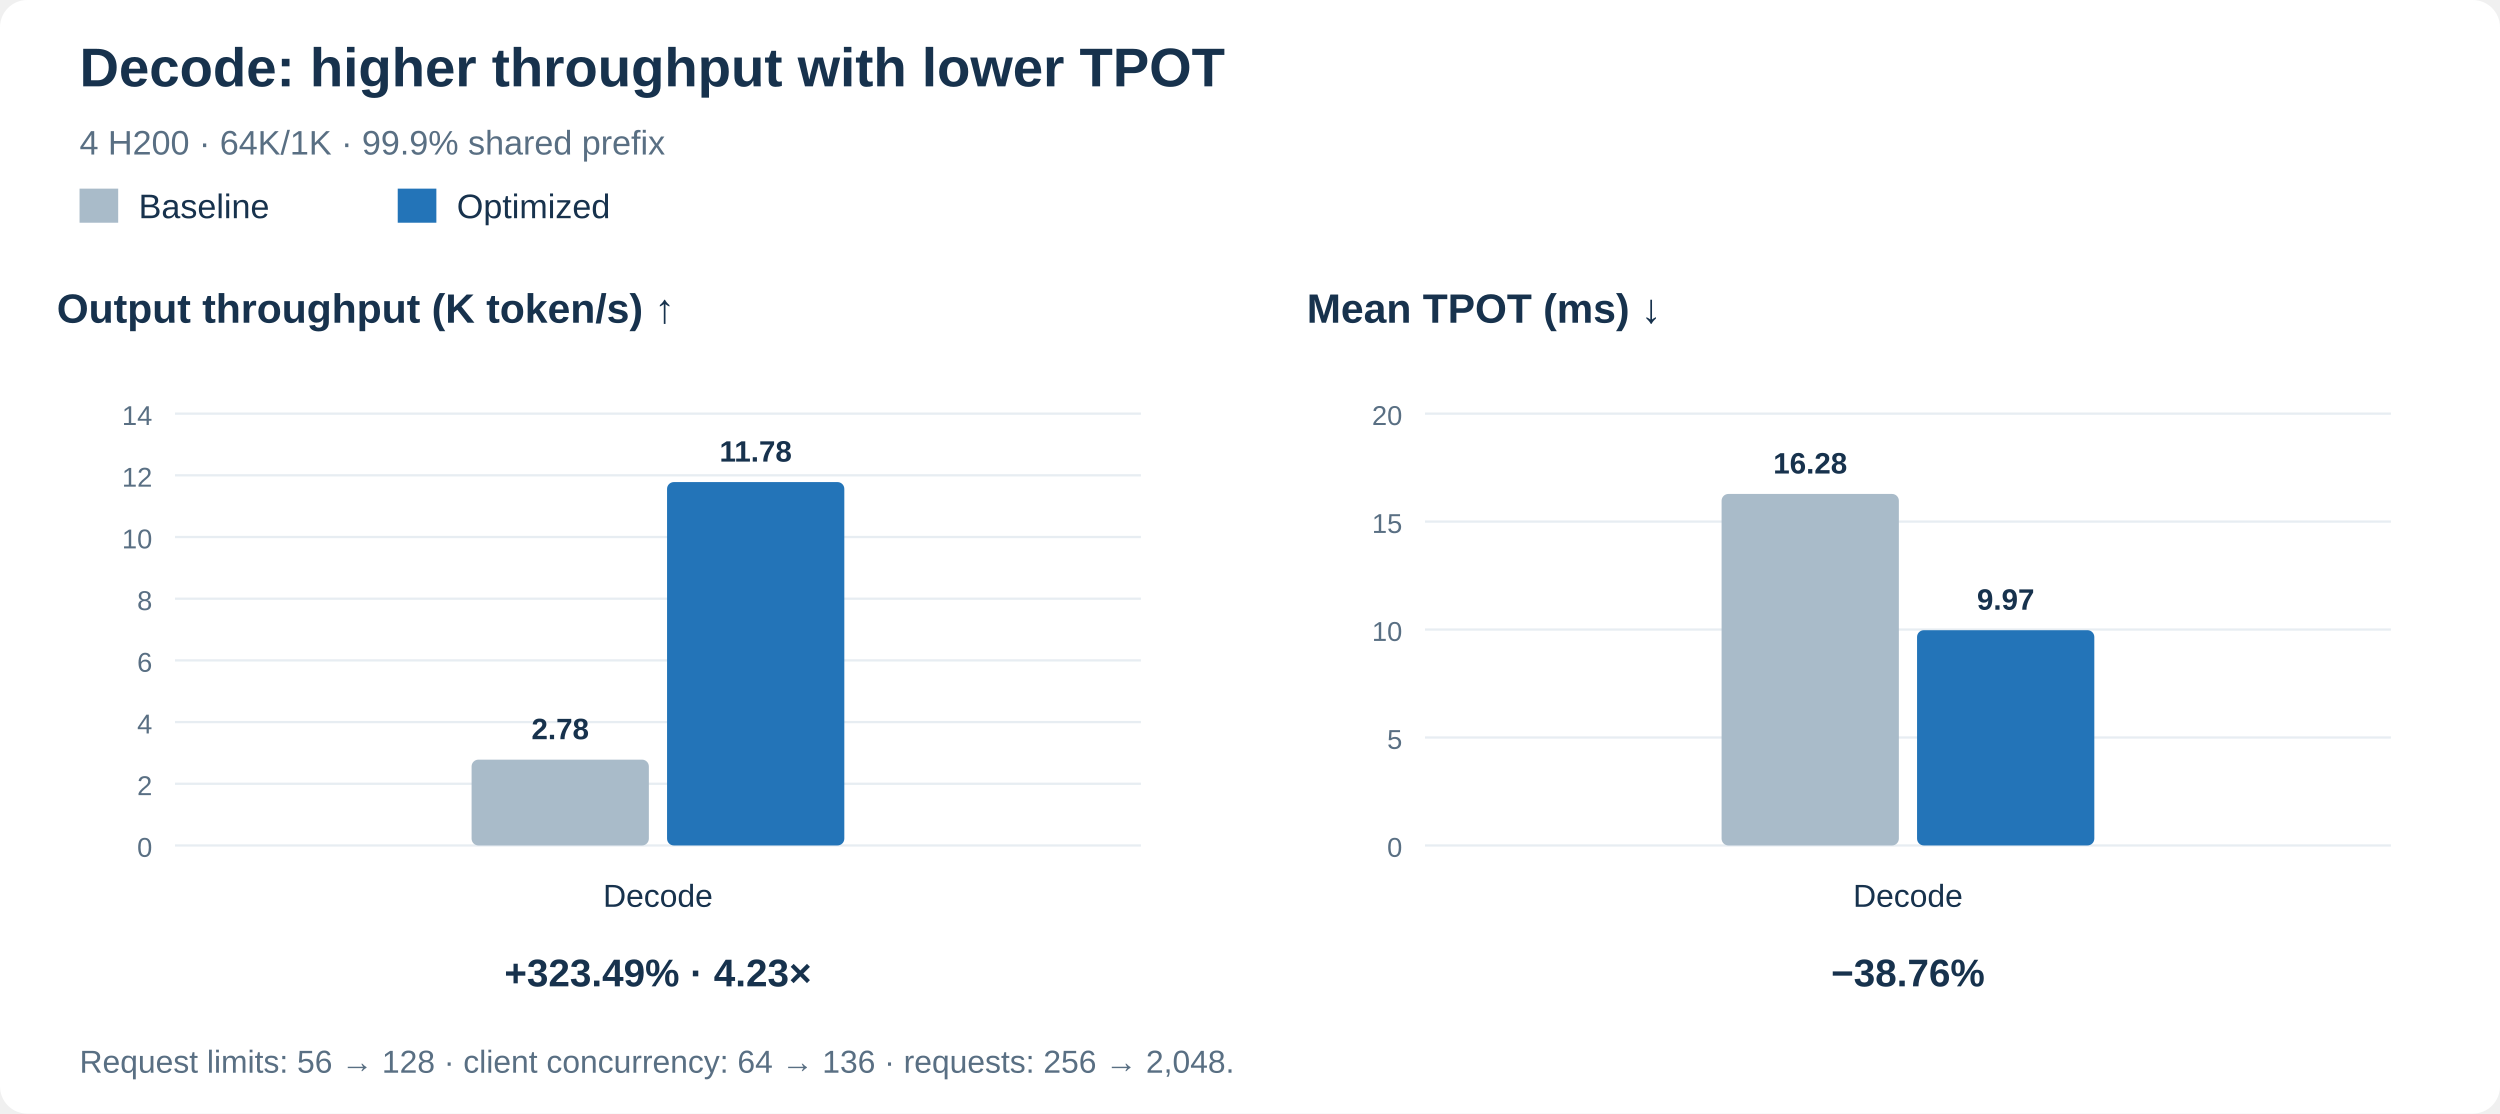
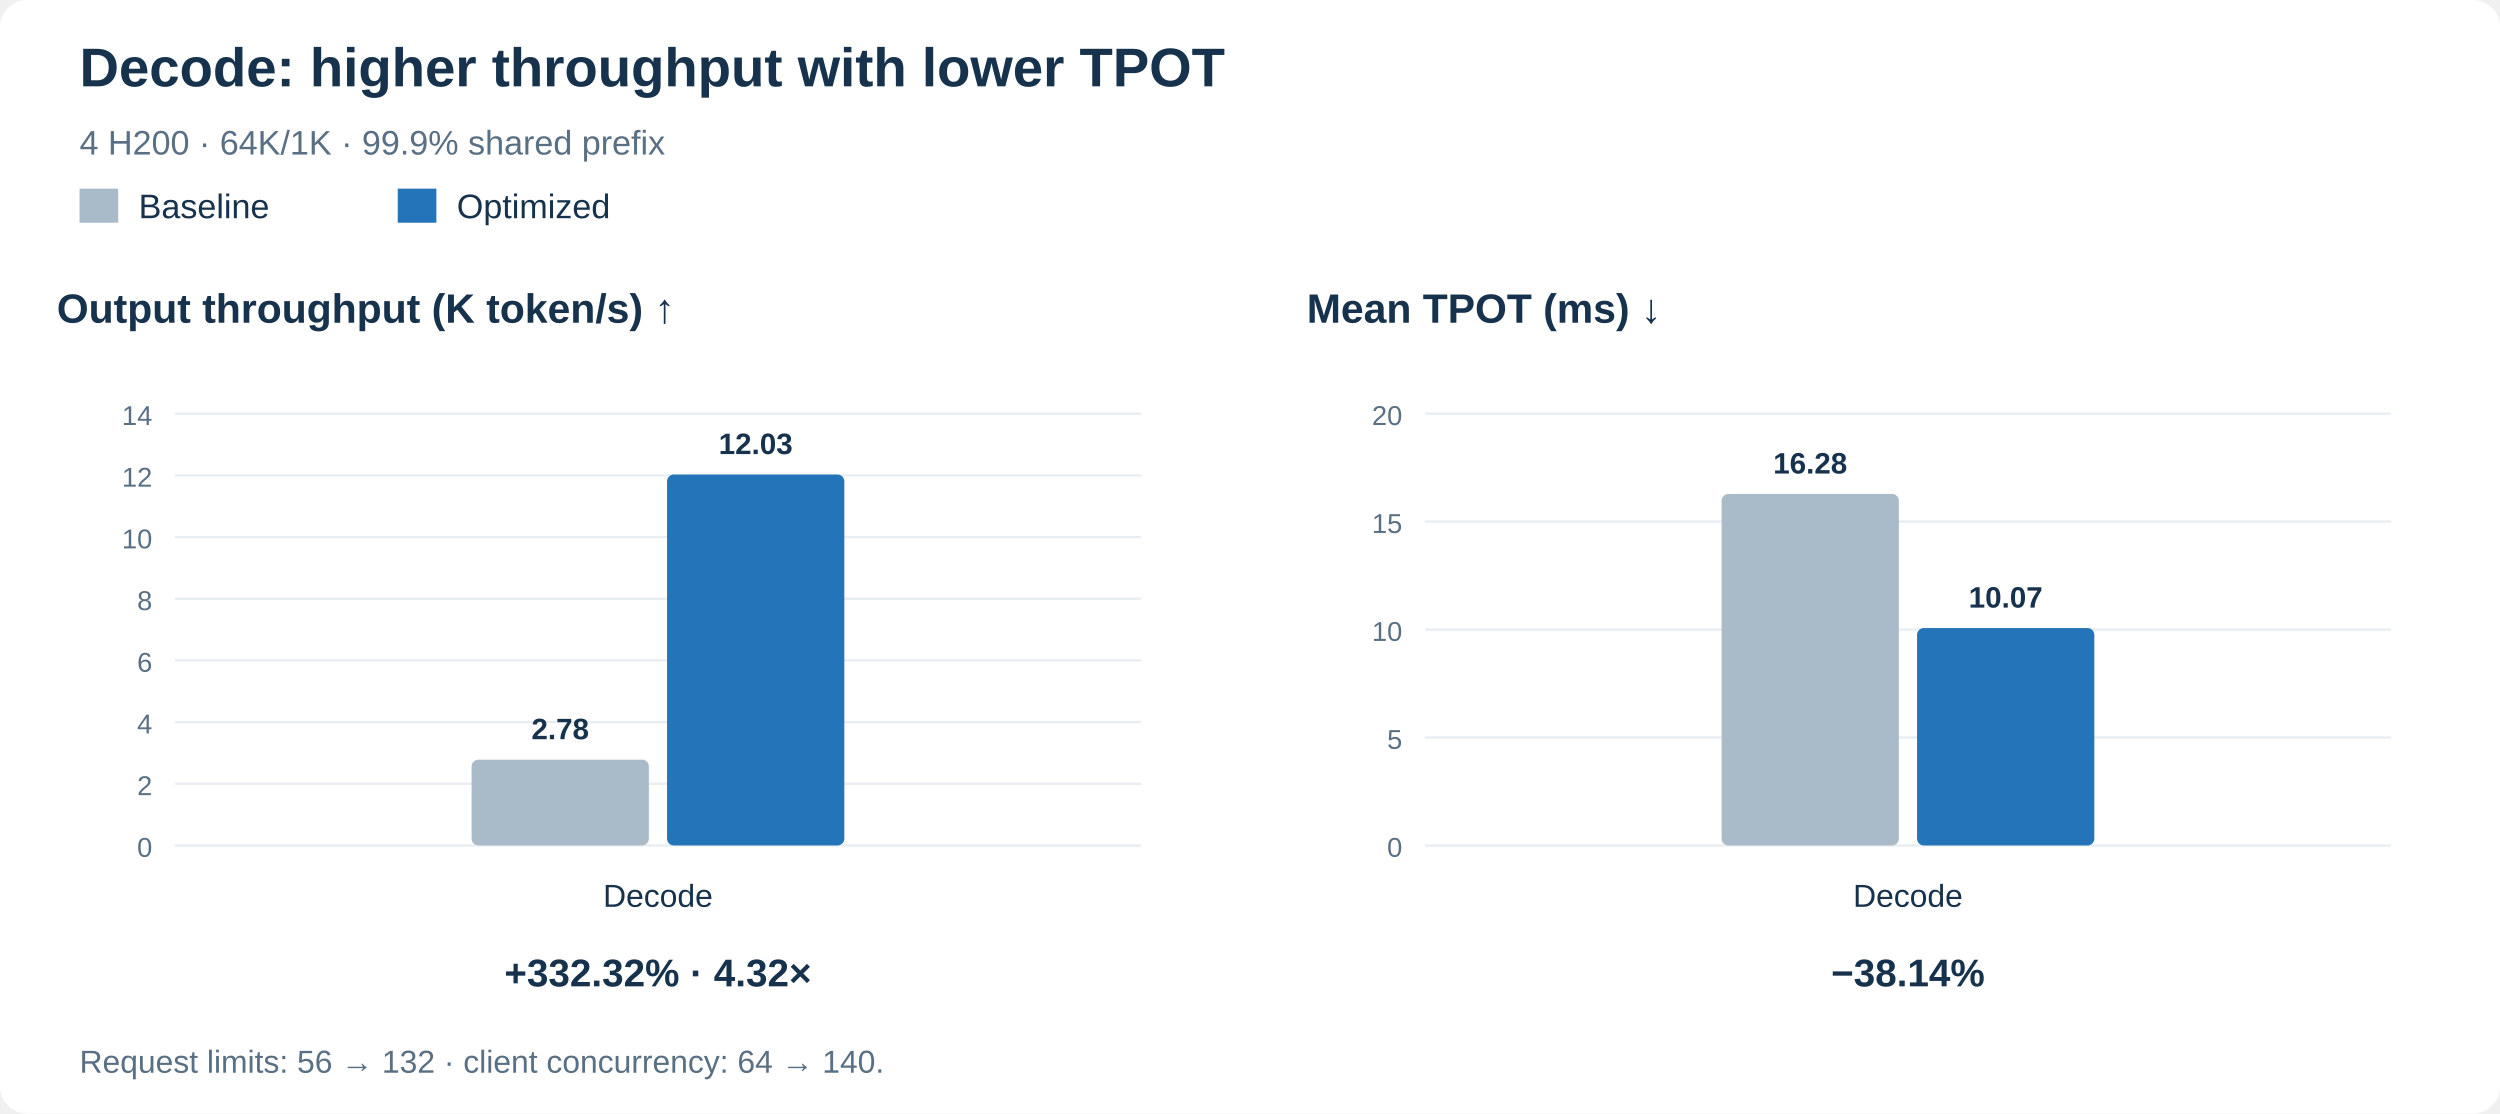
<svg xmlns="http://www.w3.org/2000/svg" width="1100" height="490" viewBox="0 0 1100 490" role="img" aria-labelledby="title desc">
  <style>text{font-family:Arial,Helvetica,sans-serif}</style>
  <rect width="1100" height="490" fill="white" rx="12" />
  <text x="35" y="38" font-size="24" font-weight="bold" text-anchor="start" fill="#17324d">Decode: higher throughput with lower TPOT</text>
  <text x="35" y="68" font-size="15" font-weight="normal" text-anchor="start" fill="#596f83">4 H200 · 64K/1K · 99.9% shared prefix</text>
  <rect x="35" y="83" width="17" height="15" fill="#a9bbc9" />
  <text x="61" y="96" font-size="15" font-weight="normal" text-anchor="start" fill="#17324d">Baseline</text>
  <rect x="175" y="83" width="17" height="15" fill="#2374b8" />
  <text x="201" y="96" font-size="15" font-weight="normal" text-anchor="start" fill="#17324d">Optimized</text>
  <text x="25" y="142" font-size="18" font-weight="bold" text-anchor="start" fill="#17324d">Output throughput (K token/s) ↑</text>
  <line x1="77" x2="502" y1="372.0" y2="372.0" stroke="#e7edf2" />
  <text x="67" y="377.0" font-size="12" font-weight="normal" text-anchor="end" fill="#596f83">0</text>
  <line x1="77" x2="502" y1="344.857" y2="344.857" stroke="#e7edf2" />
  <text x="67" y="349.857" font-size="12" font-weight="normal" text-anchor="end" fill="#596f83">2</text>
  <line x1="77" x2="502" y1="317.714" y2="317.714" stroke="#e7edf2" />
  <text x="67" y="322.714" font-size="12" font-weight="normal" text-anchor="end" fill="#596f83">4</text>
  <line x1="77" x2="502" y1="290.571" y2="290.571" stroke="#e7edf2" />
  <text x="67" y="295.571" font-size="12" font-weight="normal" text-anchor="end" fill="#596f83">6</text>
  <line x1="77" x2="502" y1="263.429" y2="263.429" stroke="#e7edf2" />
  <text x="67" y="268.429" font-size="12" font-weight="normal" text-anchor="end" fill="#596f83">8</text>
  <line x1="77" x2="502" y1="236.286" y2="236.286" stroke="#e7edf2" />
  <text x="67" y="241.286" font-size="12" font-weight="normal" text-anchor="end" fill="#596f83">10</text>
  <line x1="77" x2="502" y1="209.143" y2="209.143" stroke="#e7edf2" />
  <text x="67" y="214.143" font-size="12" font-weight="normal" text-anchor="end" fill="#596f83">12</text>
  <line x1="77" x2="502" y1="182.0" y2="182.0" stroke="#e7edf2" />
  <text x="67" y="187.0" font-size="12" font-weight="normal" text-anchor="end" fill="#596f83">14</text>
  <rect x="207.5" y="334.246" width="78" height="37.754" fill="#a9bbc9" rx="3" />
  <text x="246.5" y="325.246" font-size="13" font-weight="bold" text-anchor="middle" fill="#17324d">2.78</text>
-   <rect x="293.5" y="212.115" width="78" height="159.885" fill="#2374b8" rx="3" />
-   <text x="332.5" y="203.115" font-size="13" font-weight="bold" text-anchor="middle" fill="#17324d">11.78</text>
+   <rect x="293.5" y="208.782" width="78" height="163.218" fill="#2374b8" rx="3" />
+   <text x="332.5" y="199.782" font-size="13" font-weight="bold" text-anchor="middle" fill="#17324d">12.03</text>
  <text x="289.5" y="399" font-size="14" font-weight="normal" text-anchor="middle" fill="#17324d">Decode</text>
-   <text x="289.5" y="434" font-size="17" font-weight="bold" text-anchor="middle" fill="#17324d">+323.49% · 4.23×</text>
+   <text x="289.5" y="434" font-size="17" font-weight="bold" text-anchor="middle" fill="#17324d">+332.32% · 4.32×</text>
  <text x="575" y="142" font-size="18" font-weight="bold" text-anchor="start" fill="#17324d">Mean TPOT (ms) ↓</text>
  <line x1="627" x2="1052" y1="372.0" y2="372.0" stroke="#e7edf2" />
  <text x="617" y="377.0" font-size="12" font-weight="normal" text-anchor="end" fill="#596f83">0</text>
  <line x1="627" x2="1052" y1="324.5" y2="324.5" stroke="#e7edf2" />
  <text x="617" y="329.5" font-size="12" font-weight="normal" text-anchor="end" fill="#596f83">5</text>
  <line x1="627" x2="1052" y1="277.0" y2="277.0" stroke="#e7edf2" />
  <text x="617" y="282.0" font-size="12" font-weight="normal" text-anchor="end" fill="#596f83">10</text>
  <line x1="627" x2="1052" y1="229.5" y2="229.5" stroke="#e7edf2" />
  <text x="617" y="234.5" font-size="12" font-weight="normal" text-anchor="end" fill="#596f83">15</text>
  <line x1="627" x2="1052" y1="182.0" y2="182.0" stroke="#e7edf2" />
  <text x="617" y="187.0" font-size="12" font-weight="normal" text-anchor="end" fill="#596f83">20</text>
  <rect x="757.5" y="217.34" width="78" height="154.66" fill="#a9bbc9" rx="3" />
  <text x="796.5" y="208.34" font-size="13" font-weight="bold" text-anchor="middle" fill="#17324d">16.28</text>
-   <rect x="843.5" y="277.285" width="78" height="94.715" fill="#2374b8" rx="3" />
-   <text x="882.5" y="268.285" font-size="13" font-weight="bold" text-anchor="middle" fill="#17324d">9.97</text>
+   <rect x="843.5" y="276.335" width="78" height="95.665" fill="#2374b8" rx="3" />
+   <text x="882.5" y="267.335" font-size="13" font-weight="bold" text-anchor="middle" fill="#17324d">10.07</text>
  <text x="839.5" y="399" font-size="14" font-weight="normal" text-anchor="middle" fill="#17324d">Decode</text>
-   <text x="839.5" y="434" font-size="17" font-weight="bold" text-anchor="middle" fill="#17324d">−38.76%</text>
-   <text x="35" y="472" font-size="14" font-weight="normal" text-anchor="start" fill="#596f83">Request limits: 56 → 128 · client concurrency: 64 → 136 · requests: 256 → 2,048.</text>
+   <text x="839.5" y="434" font-size="17" font-weight="bold" text-anchor="middle" fill="#17324d">−38.14%</text>
+   <text x="35" y="472" font-size="14" font-weight="normal" text-anchor="start" fill="#596f83">Request limits: 56 → 132 · client concurrency: 64 → 140.</text>
</svg>
